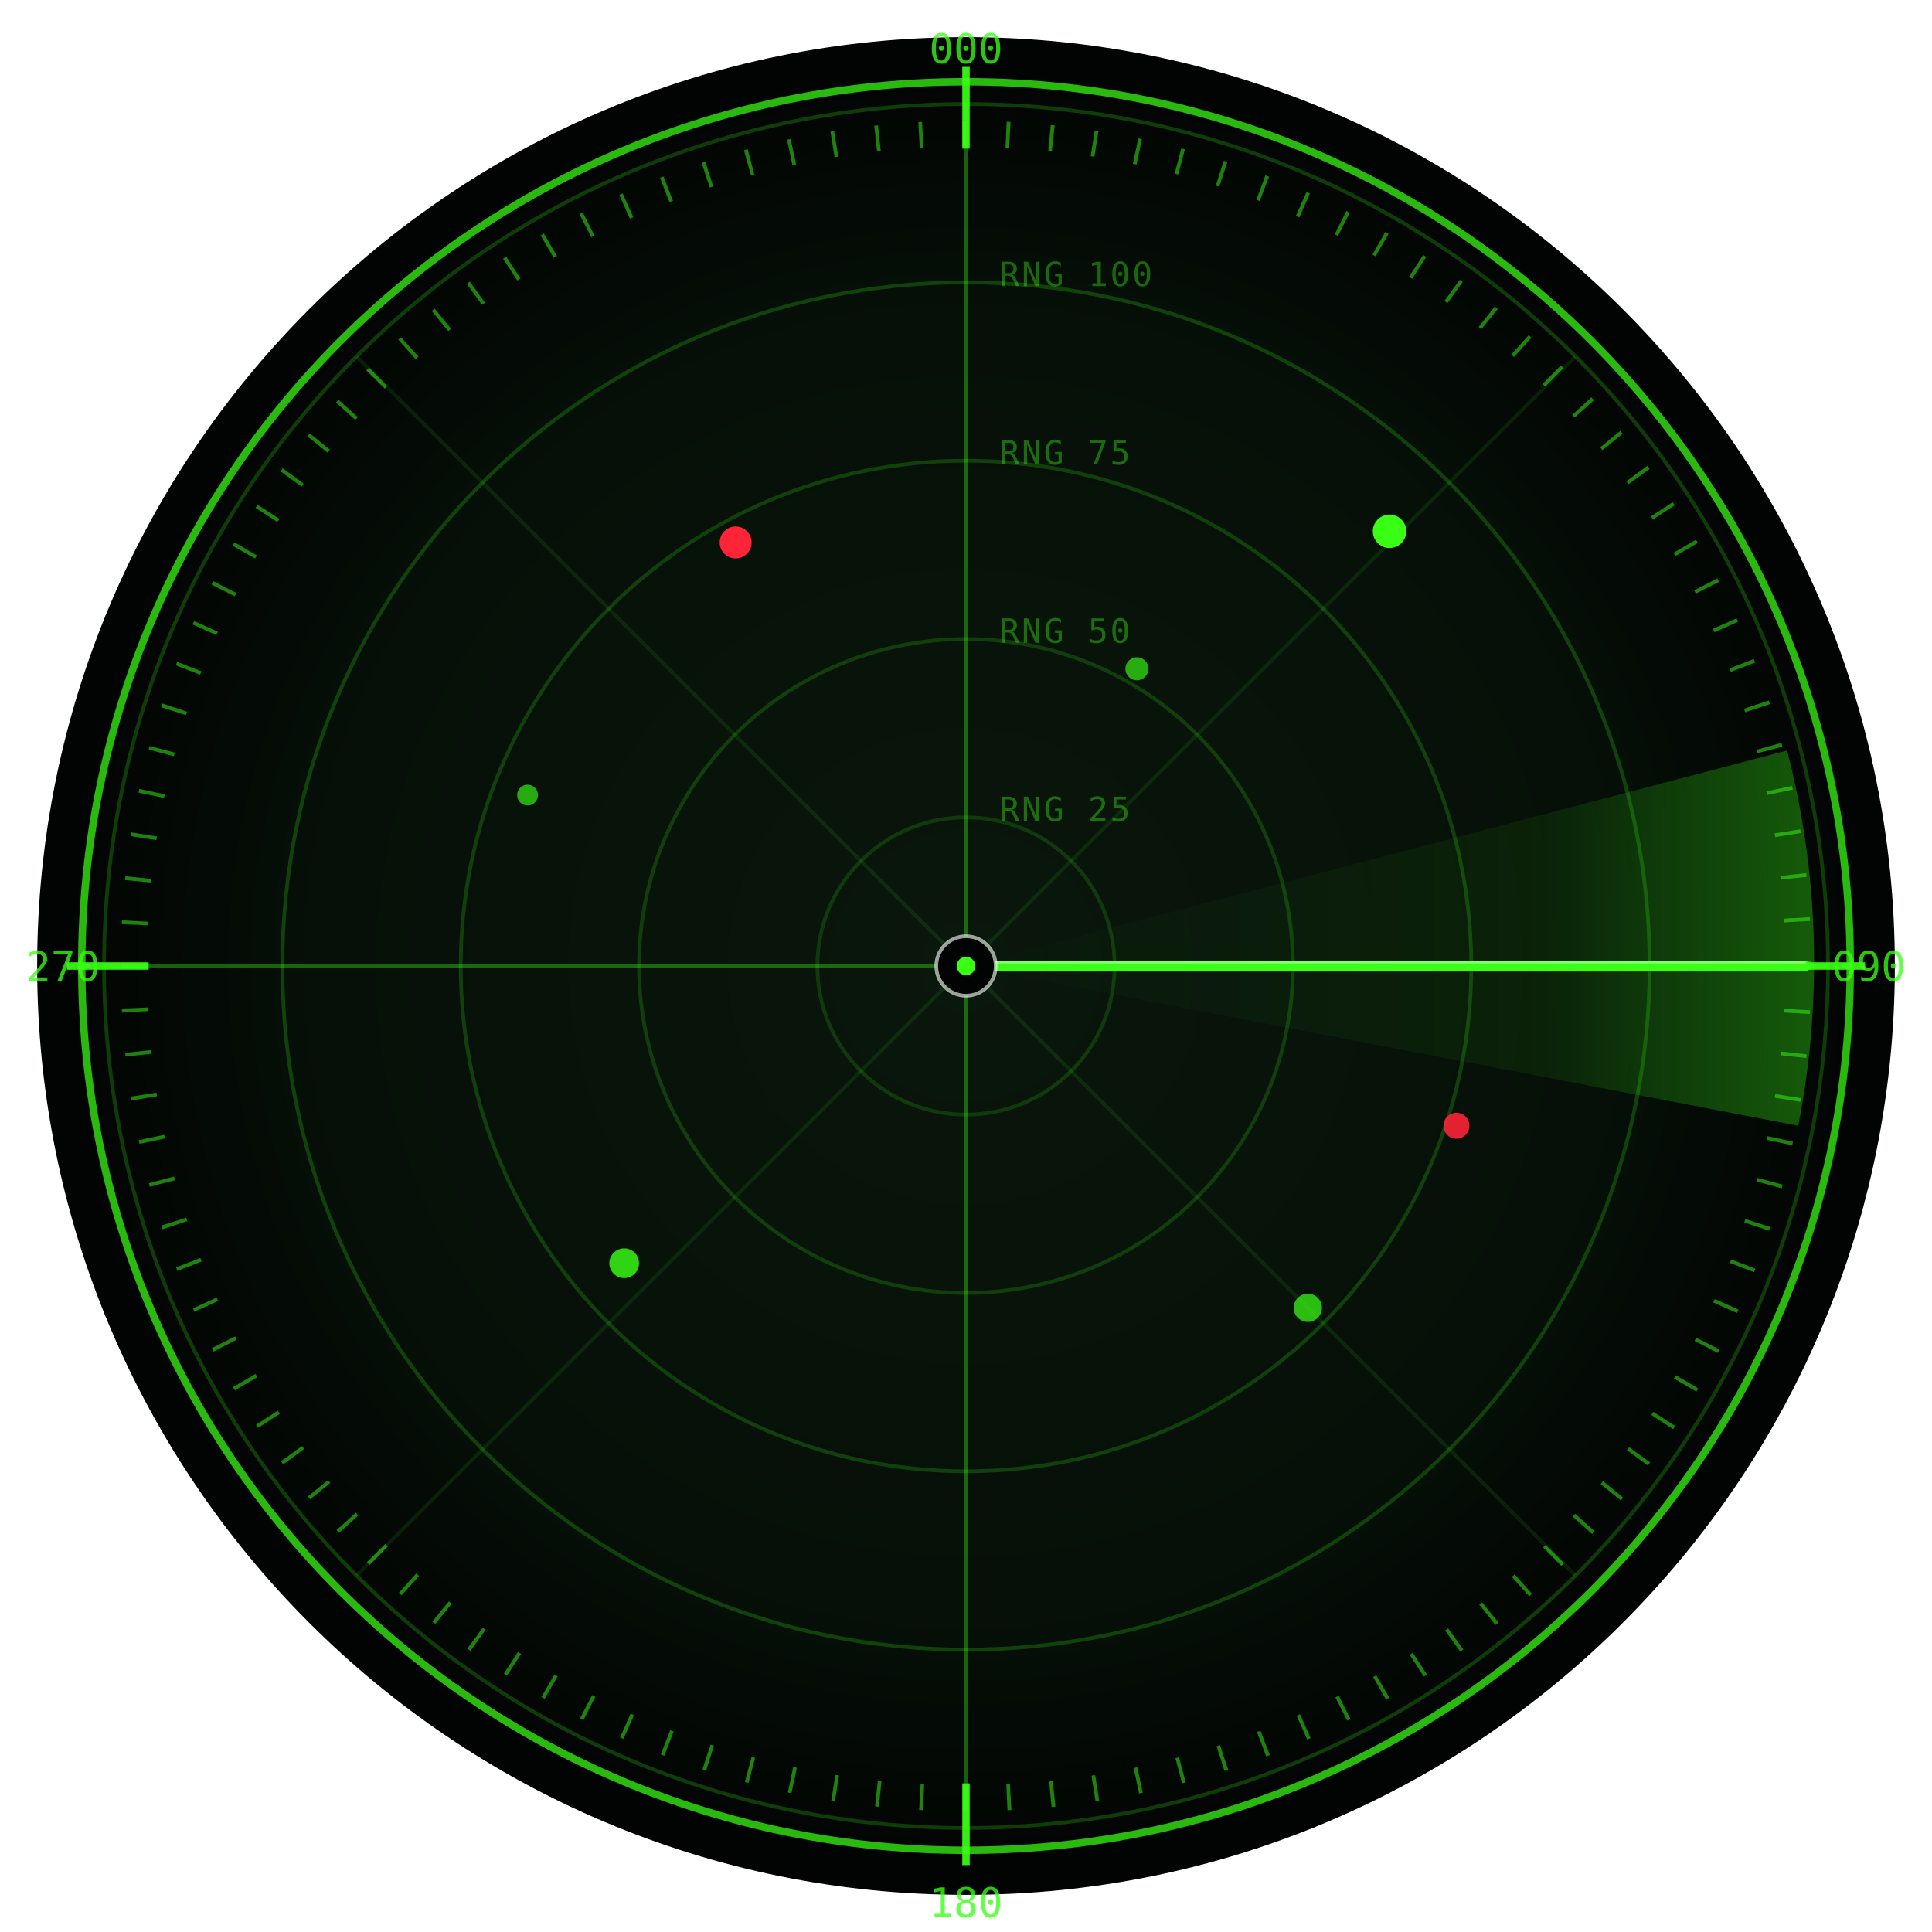
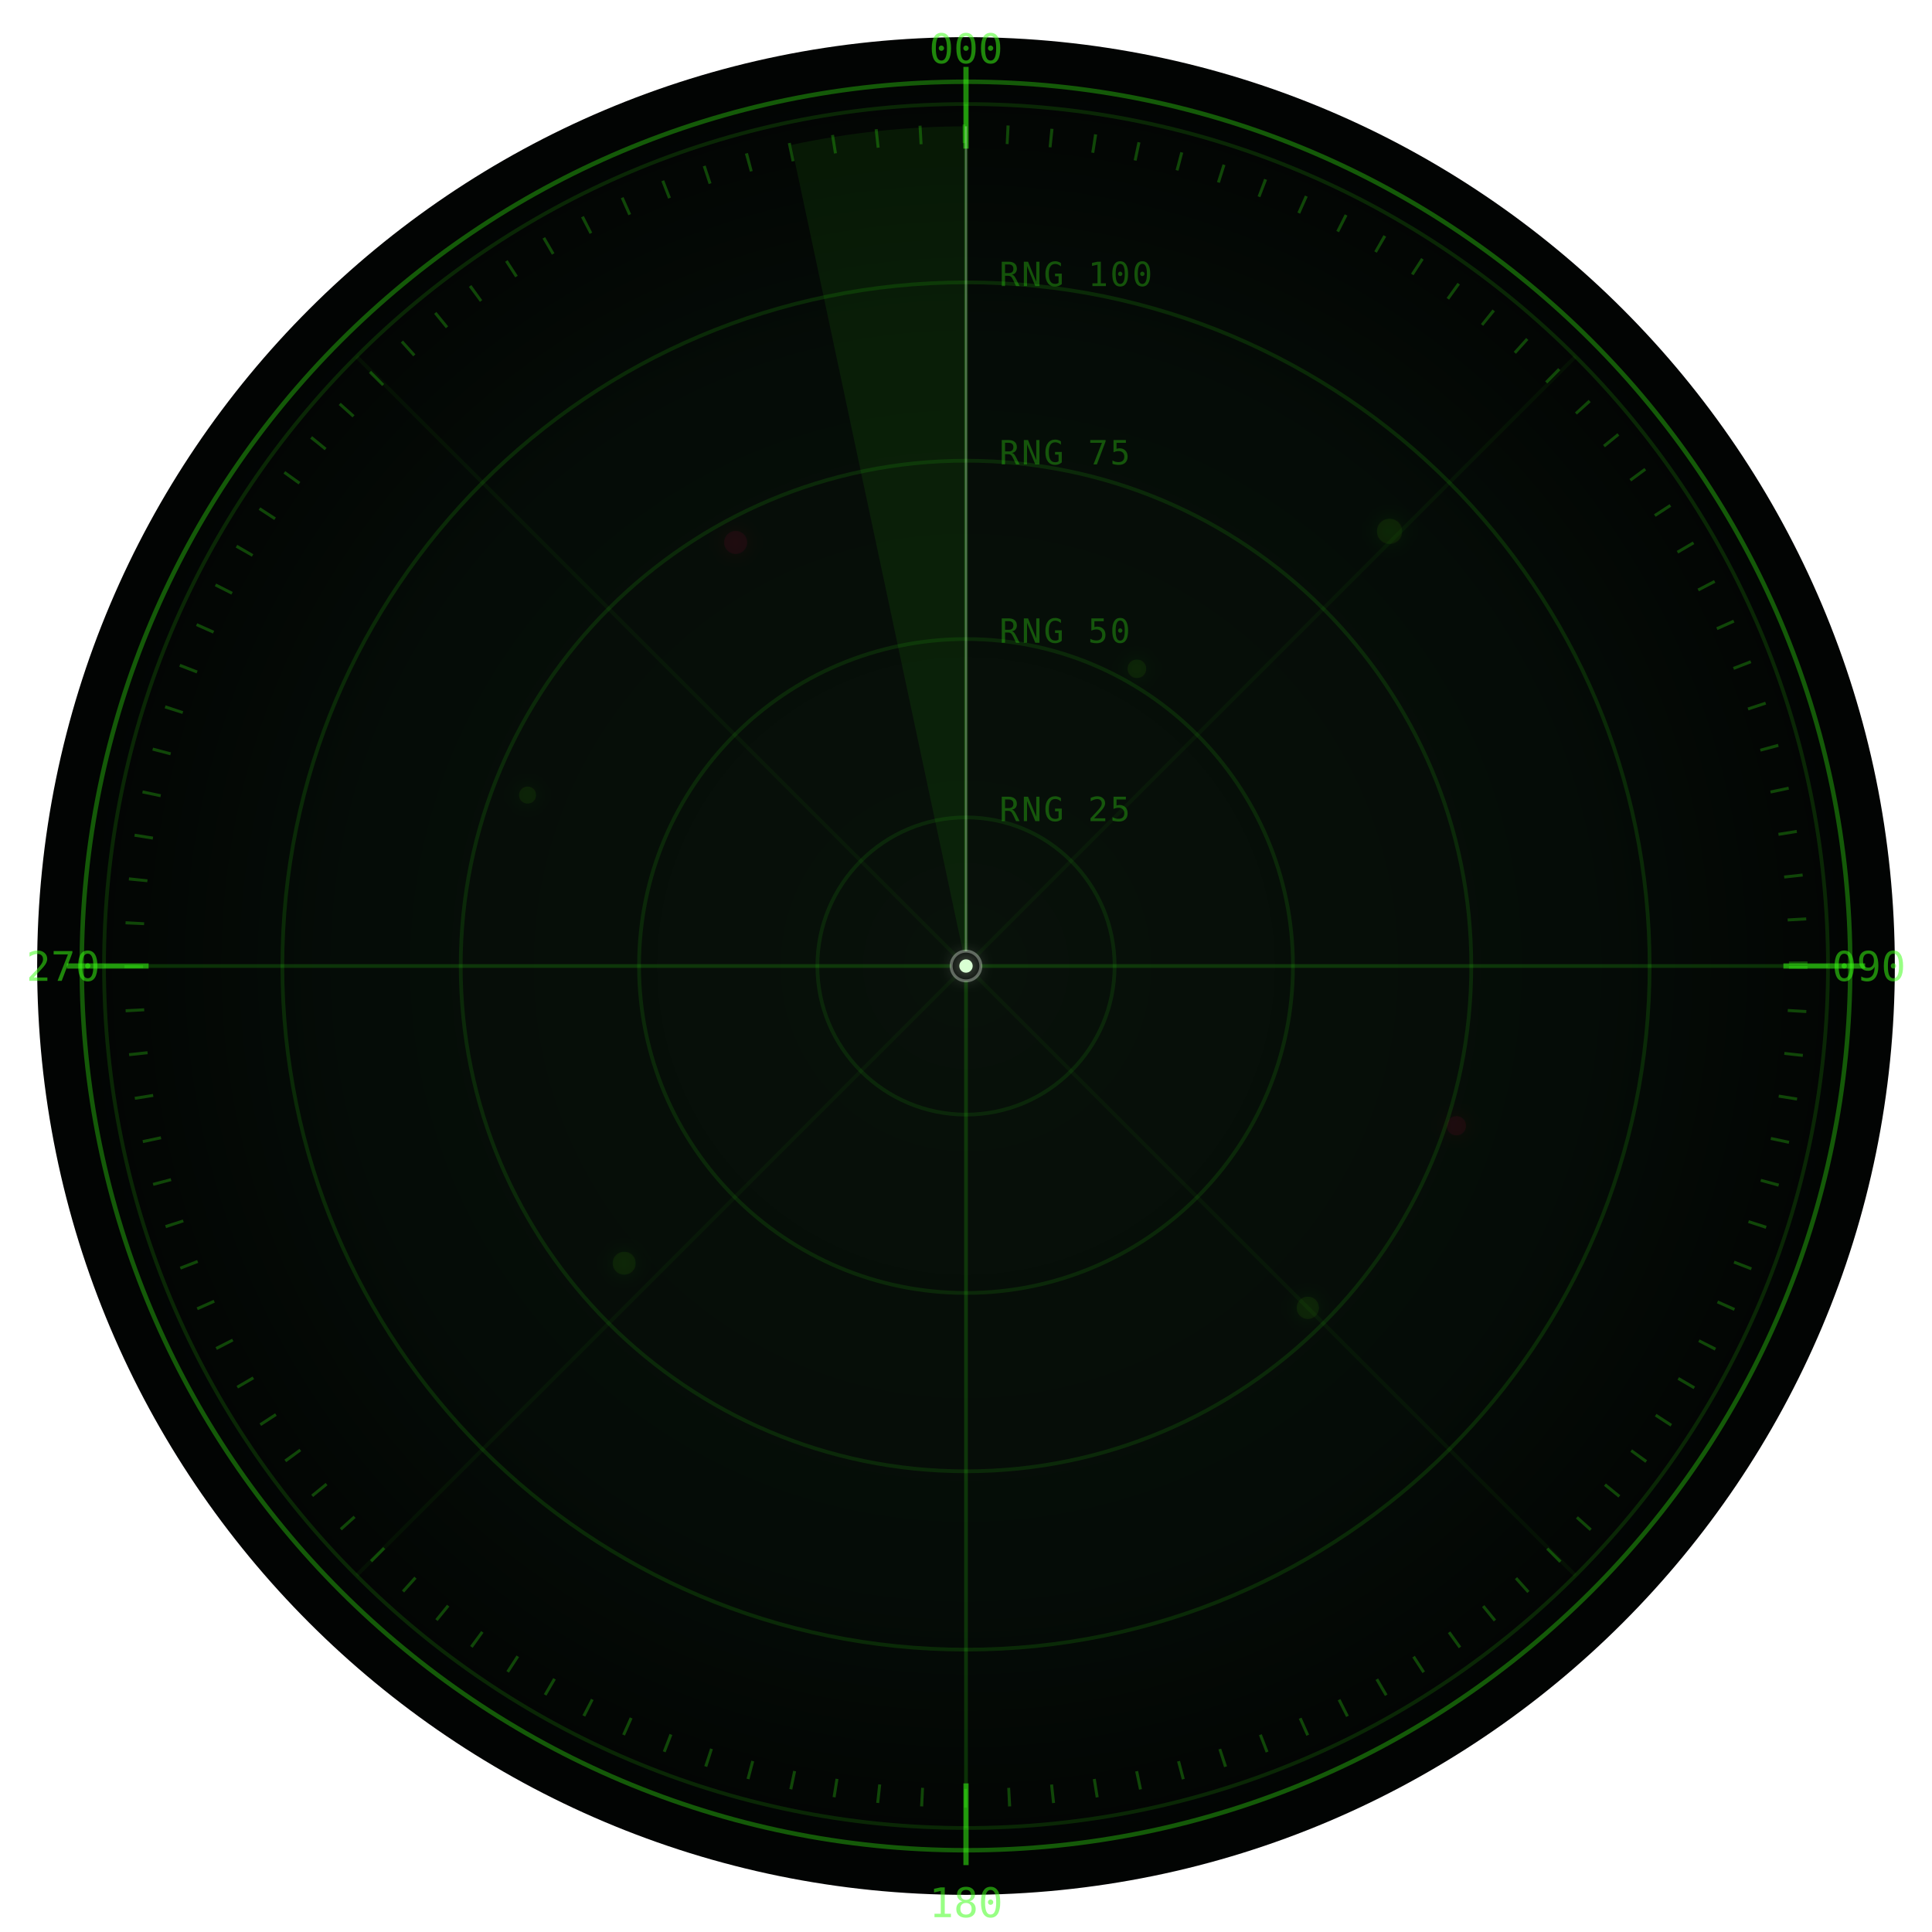
<svg xmlns="http://www.w3.org/2000/svg" viewBox="0 0 520 520" role="img" aria-labelledby="title desc" data-radar="ppi">
  <defs>
    <radialGradient id="bg" cx="50%" cy="50%" r="52%">
-       <stop offset="0" stop-color="#0A170C" />
-       <stop offset=".7" stop-color="#061008" />
+       <stop offset="0" stop-color="#08110A" />
+       <stop offset=".68" stop-color="#050C07" />
      <stop offset="1" stop-color="#020403" />
    </radialGradient>
-     <linearGradient id="trail" x1="0" y1="0" x2="1" y2="0">
-       <stop offset="0" stop-color="#39FF14" stop-opacity="0" />
-       <stop offset=".68" stop-color="#39FF14" stop-opacity=".07" />
-       <stop offset="1" stop-color="#39FF14" stop-opacity=".34" />
+     <linearGradient id="beam" x1="0" y1="1" x2="0" y2="0">
+       <stop offset="0" stop-color="#F7FFF6" stop-opacity=".72" />
+       <stop offset=".28" stop-color="#39FF14" stop-opacity="1" />
+       <stop offset="1" stop-color="#39FF14" stop-opacity=".9" />
    </linearGradient>
    <clipPath id="scope">
      <circle cx="260" cy="260" r="232" />
    </clipPath>
+     <filter id="pipGlow" x="-250%" y="-250%" width="600%" height="600%">
+       <feGaussianBlur stdDeviation="2.4" result="blur" />
+       <feMerge>
+         <feMergeNode in="blur" />
+         <feMergeNode in="SourceGraphic" />
+       </feMerge>
+     </filter>
  </defs>
  <style>
-     .bearing,.range{font-family:ui-monospace,SFMono-Regular,Menlo,Consolas,monospace;fill:#39FF14}.bearing{font-size:11px;opacity:.78}.range{font-size:9px;opacity:.38;letter-spacing:.06em}
+     .bearing,.range{font-family:ui-monospace,SFMono-Regular,Menlo,Consolas,monospace;fill:#39FF14}.bearing{font-size:11px;opacity:.52}.range{font-size:9px;opacity:.3;letter-spacing:.06em}
    .ppi-sweep{transform-box:view-box;transform-origin:260px 260px;animation:ppi-spin 4.8s linear infinite}
+     .return{animation:return-decay 4.8s linear infinite;opacity:.07}.r1{animation-delay:.62s}.r2{animation-delay:1.71s}.r3{animation-delay:3.08s}.r4{animation-delay:4.04s}.r5{animation-delay:2.36s}.r6{animation-delay:.18s}.r7{animation-delay:3.67s}
    @keyframes ppi-spin{to{transform:rotate(360deg)}}
-     @media(prefers-reduced-motion:reduce){.ppi-sweep{animation-duration:24s}}
+     @keyframes return-decay{0%,100%{opacity:.07}2%{opacity:1}10%{opacity:.52}24%{opacity:.18}48%{opacity:.08}}
+     @media(prefers-reduced-motion:reduce){.ppi-sweep{animation-duration:24s}.return{animation-duration:24s}}
  </style>
  <circle cx="260" cy="260" r="250" fill="#020403" />
-   <circle cx="260" cy="260" r="238" fill="url(#bg)" stroke="#39FF14" stroke-opacity=".72" stroke-width="2" />
+   <circle cx="260" cy="260" r="238" fill="url(#bg)" stroke="#39FF14" stroke-opacity=".34" stroke-width="1.2" />
  <g fill="none" stroke="#39FF14">
-     <circle cx="260" cy="260" r="232" stroke-opacity=".22" />
-     <circle cx="260" cy="260" r="184" stroke-opacity=".22" />
-     <circle cx="260" cy="260" r="136" stroke-opacity=".2" />
-     <circle cx="260" cy="260" r="88" stroke-opacity=".18" />
-     <circle cx="260" cy="260" r="40" stroke-opacity=".16" />
-     <circle cx="260" cy="260" r="224" stroke-opacity=".5" stroke-width="7" stroke-dasharray="1 10.72" />
+     <circle cx="260" cy="260" r="232" stroke-opacity=".14" />
+     <circle cx="260" cy="260" r="184" stroke-opacity=".13" />
+     <circle cx="260" cy="260" r="136" stroke-opacity=".12" />
+     <circle cx="260" cy="260" r="88" stroke-opacity=".11" />
+     <circle cx="260" cy="260" r="40" stroke-opacity=".1" />
+     <circle cx="260" cy="260" r="224" stroke-opacity=".26" stroke-width="5" stroke-dasharray=".8 10.92" />
  </g>
  <g id="crosshair" stroke="#39FF14" fill="none">
-     <path d="M28 260H492M260 28V492" stroke-opacity=".36" />
-     <path d="M96 96L424 424M424 96L96 424" stroke-opacity=".1" />
-     <path d="M260 18v22M260 480v22M18 260h22M480 260h22" stroke-opacity=".92" stroke-width="2" />
+     <path d="M28 260H492M260 28V492" stroke-opacity=".17" />
+     <path d="M96 96L424 424M424 96L96 424" stroke-opacity=".045" />
+     <path d="M260 18v22M260 480v22M18 260h22M480 260h22" stroke-opacity=".52" stroke-width="1.4" />
  </g>
  <g text-anchor="middle" aria-hidden="true">
    <text class="bearing" x="260" y="17">000</text>
    <text class="bearing" x="503" y="264">090</text>
    <text class="bearing" x="260" y="516">180</text>
    <text class="bearing" x="17" y="264">270</text>
  </g>
  <g aria-hidden="true">
    <text class="range" x="269" y="221">RNG 25</text>
    <text class="range" x="269" y="173">RNG 50</text>
    <text class="range" x="269" y="125">RNG 75</text>
    <text class="range" x="269" y="77">RNG 100</text>
  </g>
  <g clip-path="url(#scope)">
-     <g fill="#39FF14">
-       <circle cx="374" cy="143" r="4.5" />
-       <circle cx="168" cy="340" r="4" fill-opacity=".82" />
-       <circle cx="352" cy="352" r="3.8" fill-opacity=".72" />
-       <circle cx="306" cy="180" r="3.1" fill-opacity=".65" />
-       <circle cx="142" cy="214" r="2.8" fill-opacity=".65" />
+     <g fill="#39FF14" filter="url(#pipGlow)">
+       <circle cx="374" cy="143" r="3.4" class="return r1" />
+       <circle cx="168" cy="340" r="3.1" class="return r3" />
+       <circle cx="352" cy="352" r="3" class="return r2" />
+       <circle cx="306" cy="180" r="2.5" class="return r5" />
+       <circle cx="142" cy="214" r="2.3" class="return r6" />
    </g>
-     <g fill="#FF2438">
-       <circle cx="198" cy="146" r="4.3" />
-       <circle cx="392" cy="303" r="3.5" fill-opacity=".88" />
+     <g fill="#FF2438" filter="url(#pipGlow)">
+       <circle cx="198" cy="146" r="3.1" class="return r4" />
+       <circle cx="392" cy="303" r="2.6" class="return r7" />
    </g>
    <g class="ppi-sweep" aria-hidden="true">
-       <path d="M260 260L481 202A228 228 0 0 1 484 303Z" fill="url(#trail)" />
-       <path d="M260 260H486" stroke="#39FF14" stroke-width="2.6" stroke-linecap="round" />
-       <path d="M260 259H486" stroke="#F7FFF6" stroke-opacity=".38" stroke-width=".8" />
+       <path d="M260 260L213 39A226 226 0 0 1 260 34Z" fill="#39FF14" fill-opacity=".075" />
+       <path d="M260 260V34" stroke="url(#beam)" stroke-width="1.7" stroke-linecap="round" />
+       <path d="M260 260V34" stroke="#F7FFF6" stroke-opacity=".28" stroke-width=".55" />
    </g>
  </g>
-   <circle cx="260" cy="260" r="8" fill="#020403" stroke="#F7FFF6" stroke-opacity=".62" />
-   <circle cx="260" cy="260" r="2.5" fill="#39FF14" />
+   <circle cx="260" cy="260" r="4" fill="#020403" stroke="#F7FFF6" stroke-opacity=".34" stroke-width=".8" />
+   <circle cx="260" cy="260" r="1.8" fill="#D9FFD3" filter="url(#pipGlow)" />
</svg>
